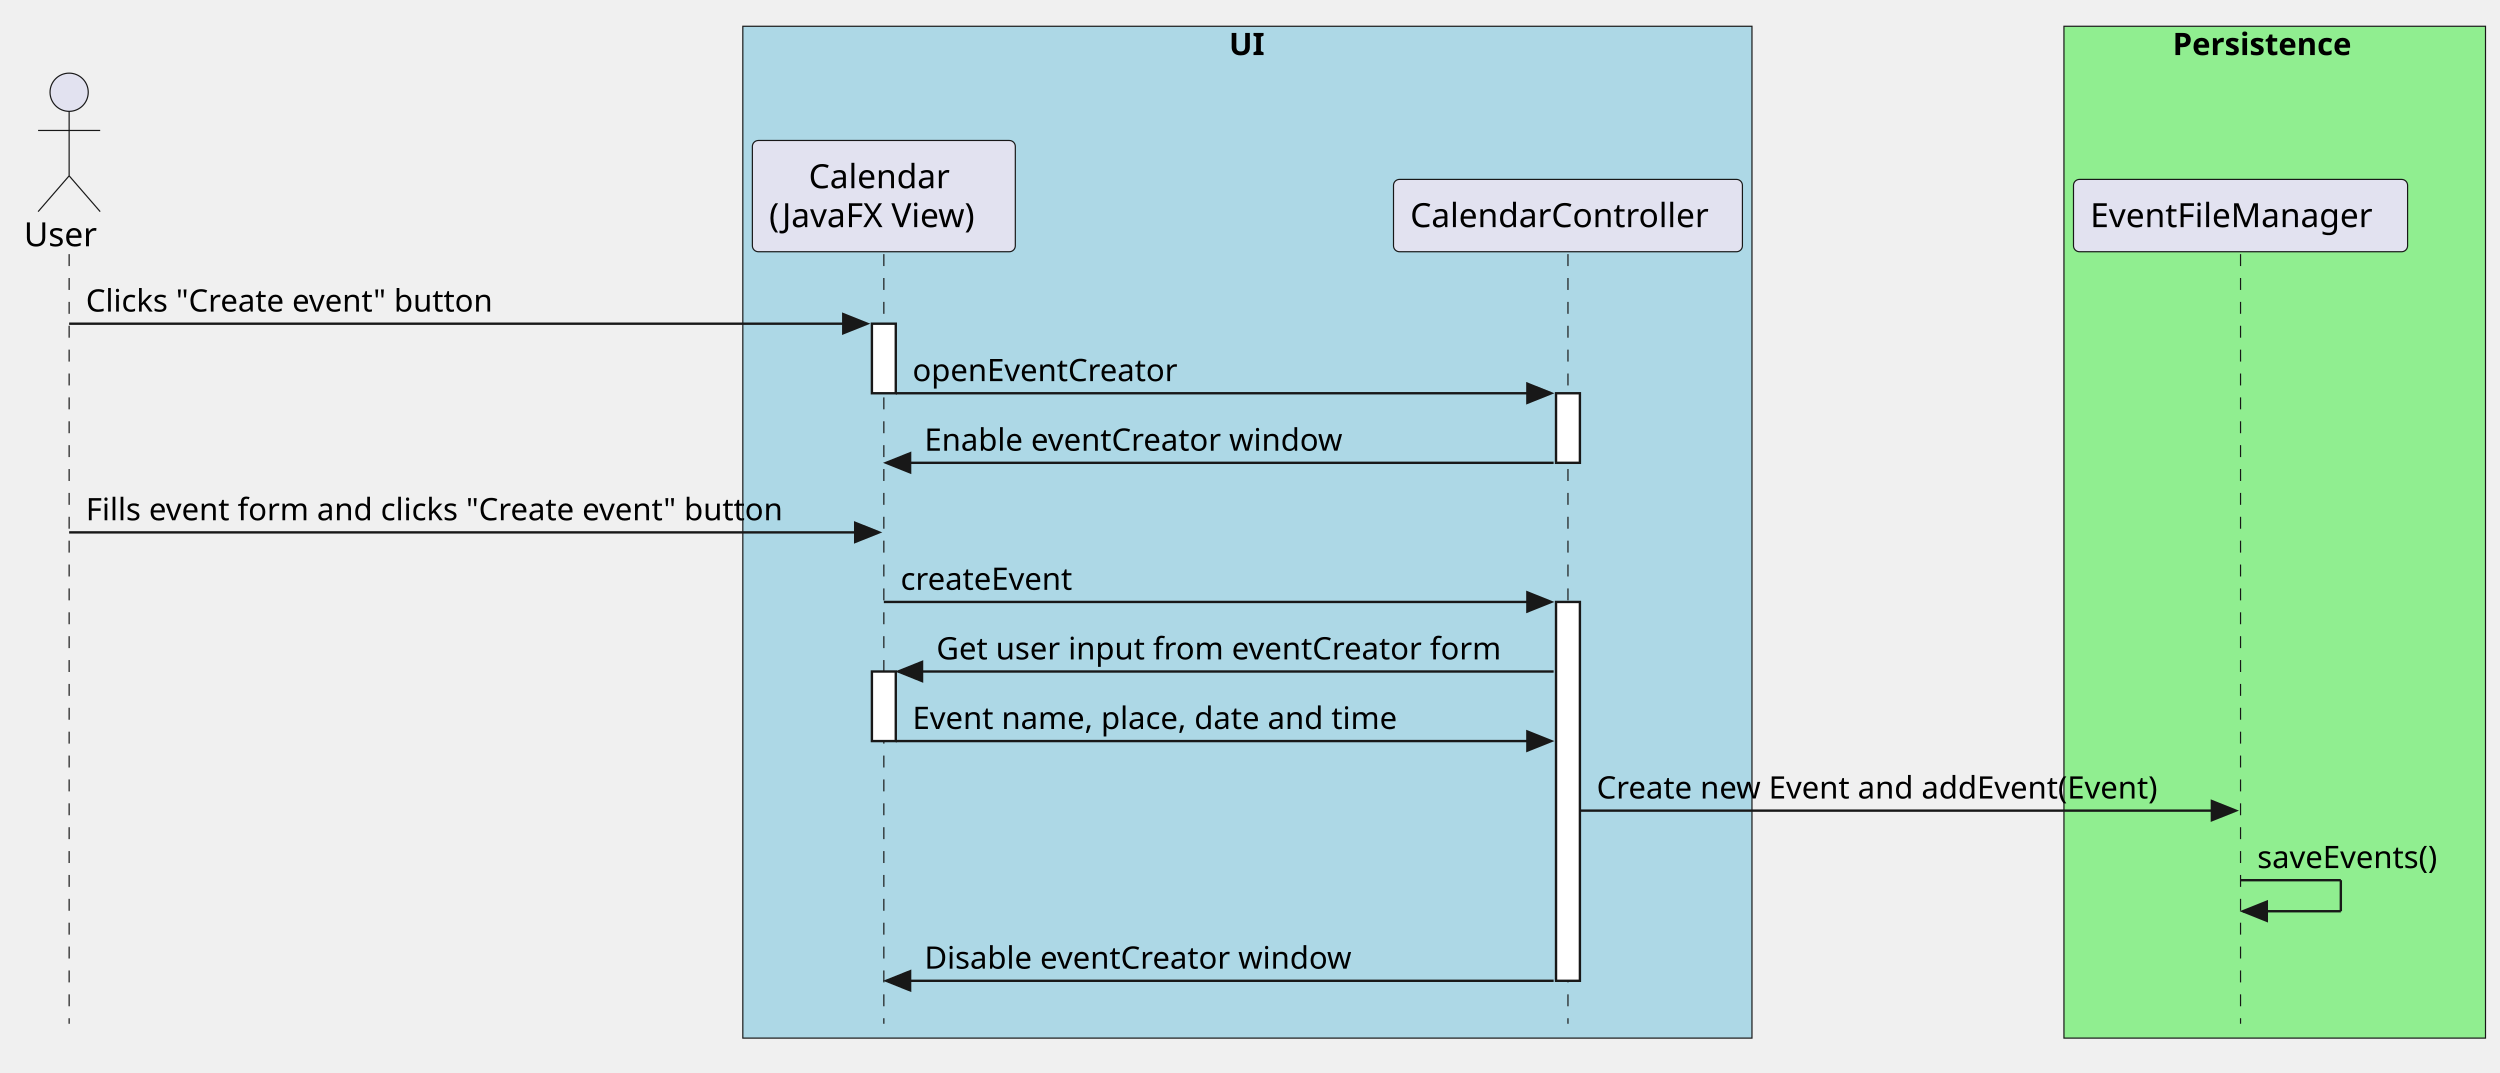
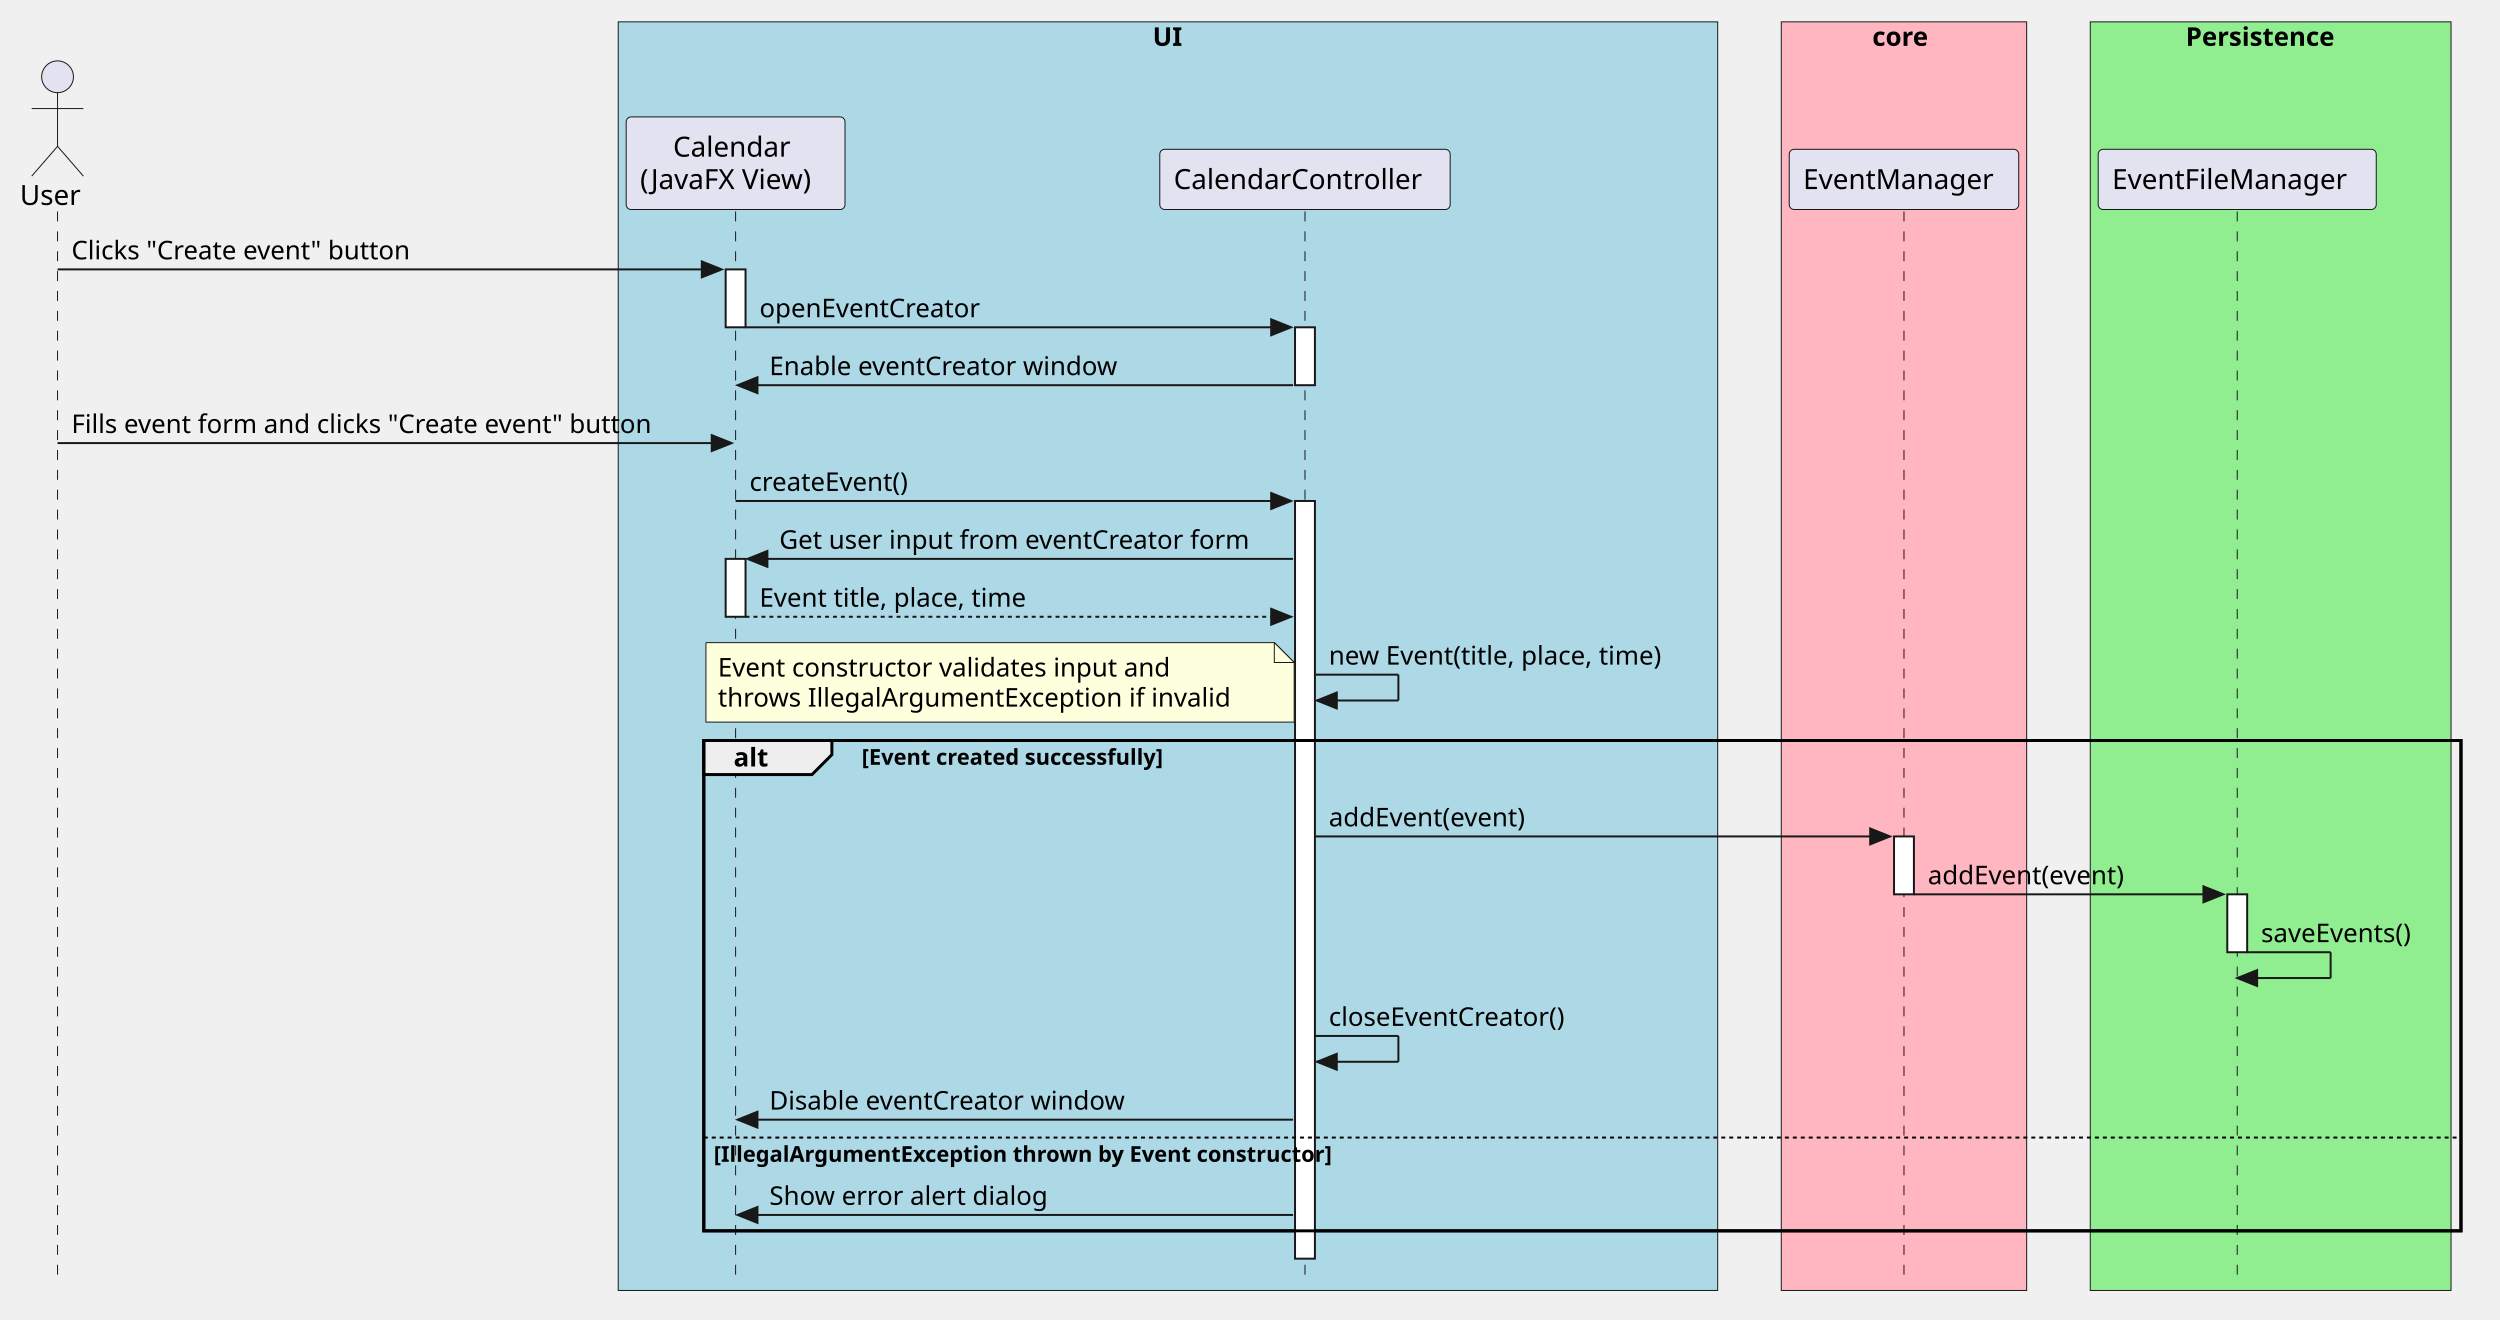
- <svg xmlns="http://www.w3.org/2000/svg" version="1.1" data-diagram-type="SEQUENCE" style="width:1047px;height:449px;background:#FFFFFF;" width="1047px" height="449px" viewBox="0 0 1047 449" zoomAndPan="magnify" preserveAspectRatio="none" contentStyleType="text/css">
+ <svg xmlns="http://www.w3.org/2000/svg" version="1.1" data-diagram-type="SEQUENCE" style="width:1258px;height:664px;background:#FFFFFF;" width="1258px" height="664px" viewBox="0 0 1258 664" zoomAndPan="magnify" preserveAspectRatio="none" contentStyleType="text/css">
  <defs />
  <g font-family="sans-serif" lengthAdjust="spacing">
-     <rect x="311.094" y="11" width="422.632" height="423.758" fill="#ADD8E6" style="stroke:#181818;stroke-width:0.5;" />
-     <text x="514.713" y="23.067" fill="#000" font-size="13" textLength="15.393" font-weight="700">UI</text>
-     <rect x="864.381" y="11" width="176.548" height="423.758" fill="#90EE90" style="stroke:#181818;stroke-width:0.5;" />
-     <text x="909.907" y="23.067" fill="#000" font-size="13" textLength="85.497" font-weight="700">Persistence</text>
+     <rect x="311.094" y="11" width="553.249" height="638.359" fill="#ADD8E6" style="stroke:#181818;stroke-width:0.5;" />
+     <text x="580.021" y="23.067" fill="#000" font-size="13" textLength="15.393" font-weight="700">UI</text>
+     <rect x="896.342" y="11" width="123.473" height="638.359" fill="#FFB6C1" style="stroke:#181818;stroke-width:0.5;" />
+     <text x="942.146" y="23.067" fill="#000" font-size="13" textLength="31.865" font-weight="700">core</text>
+     <rect x="1051.815" y="11" width="181.548" height="638.359" fill="#90EE90" style="stroke:#181818;stroke-width:0.5;" />
+     <text x="1099.841" y="23.067" fill="#000" font-size="13" textLength="85.497" font-weight="700">Persistence</text>
+     <rect x="354.154" y="372.625" width="884.209" height="246.734" fill="none" style="stroke:#000;stroke-width:1.5;" />
    <g>
-       <rect x="25.455" y="106.43" width="8" height="322.328" fill="#000" fill-opacity="0" />
-       <line x1="28.955" y1="106.43" x2="28.955" y2="428.758" style="stroke:#181818;stroke-width:0.5;stroke-dasharray:5,5;" />
+       <rect x="25.455" y="106.43" width="8" height="536.93" fill="#000" fill-opacity="0" />
+       <line x1="28.955" y1="106.43" x2="28.955" y2="643.359" style="stroke:#181818;stroke-width:0.5;stroke-dasharray:5,5;" />
    </g>
    <g>
-       <rect x="366.654" y="106.43" width="8" height="322.328" fill="#000" fill-opacity="0" />
-       <line x1="370.154" y1="106.43" x2="370.154" y2="428.758" style="stroke:#181818;stroke-width:0.5;stroke-dasharray:5,5;" />
+       <rect x="366.654" y="106.43" width="8" height="536.93" fill="#000" fill-opacity="0" />
+       <line x1="370.154" y1="106.43" x2="370.154" y2="643.359" style="stroke:#181818;stroke-width:0.5;stroke-dasharray:5,5;" />
    </g>
    <g>
      <rect x="365.154" y="135.563" width="10" height="29.133" fill="#FFF" style="stroke:#181818;stroke-width:1;" />
    </g>
    <g>
      <rect x="365.154" y="281.227" width="10" height="29.133" fill="#FFF" style="stroke:#181818;stroke-width:1;" />
    </g>
    <g>
-       <rect x="653.164" y="106.43" width="8" height="322.328" fill="#000" fill-opacity="0" />
-       <line x1="656.664" y1="106.43" x2="656.664" y2="428.758" style="stroke:#181818;stroke-width:0.5;stroke-dasharray:5,5;" />
+       <rect x="653.164" y="106.43" width="8" height="536.93" fill="#000" fill-opacity="0" />
+       <line x1="656.664" y1="106.43" x2="656.664" y2="643.359" style="stroke:#181818;stroke-width:0.5;stroke-dasharray:5,5;" />
    </g>
    <g>
      <rect x="651.664" y="164.695" width="10" height="29.133" fill="#FFF" style="stroke:#181818;stroke-width:1;" />
    </g>
    <g>
-       <rect x="651.664" y="252.094" width="10" height="158.664" fill="#FFF" style="stroke:#181818;stroke-width:1;" />
+       <rect x="651.664" y="252.094" width="10" height="381.266" fill="#FFF" style="stroke:#181818;stroke-width:1;" />
    </g>
    <g>
-       <rect x="934.84" y="106.43" width="8" height="322.328" fill="#000" fill-opacity="0" />
-       <line x1="938.34" y1="106.43" x2="938.34" y2="428.758" style="stroke:#181818;stroke-width:0.5;stroke-dasharray:5,5;" />
+       <rect x="954.579" y="106.43" width="8" height="536.93" fill="#000" fill-opacity="0" />
+       <line x1="958.079" y1="106.43" x2="958.079" y2="643.359" style="stroke:#181818;stroke-width:0.5;stroke-dasharray:5,5;" />
+     </g>
+     <g>
+       <rect x="953.079" y="420.891" width="10" height="29.133" fill="#FFF" style="stroke:#181818;stroke-width:1;" />
+     </g>
+     <g>
+       <rect x="1122.274" y="106.43" width="8" height="536.93" fill="#000" fill-opacity="0" />
+       <line x1="1125.774" y1="106.43" x2="1125.774" y2="643.359" style="stroke:#181818;stroke-width:0.5;stroke-dasharray:5,5;" />
+     </g>
+     <g>
+       <rect x="1120.774" y="450.023" width="10" height="29.133" fill="#FFF" style="stroke:#181818;stroke-width:1;" />
    </g>
    <text x="10" y="103.128" fill="#000" font-size="14" textLength="31.91">User</text>
    <ellipse cx="28.955" cy="38.633" rx="8" ry="8" fill="#E2E2F0" style="stroke:#181818;stroke-width:0.5;" />
    <path d="M28.955,46.633 L28.955,73.633 M15.955,54.633 L41.955,54.633 M28.955,73.633 L15.955,88.633 M28.955,73.633 L41.955,88.633" style="stroke:#181818;stroke-width:0.5;" fill="none" />
    <rect x="315.094" y="58.836" width="110.12" height="46.594" fill="#E2E2F0" style="stroke:#181818;stroke-width:0.5;" rx="2.5" ry="2.5" />
    <text x="338.678" y="78.831" fill="#000" font-size="14" textLength="62.952">Calendar</text>
    <text x="322.094" y="95.128" fill="#000" font-size="14" textLength="96.12">(JavaFX View)</text>
    <rect x="583.601" y="75.133" width="146.125" height="30.297" fill="#E2E2F0" style="stroke:#181818;stroke-width:0.5;" rx="2.5" ry="2.5" />
    <text x="590.601" y="95.128" fill="#000" font-size="14" textLength="132.125">CalendarController</text>
-     <rect x="868.381" y="75.133" width="139.918" height="30.297" fill="#E2E2F0" style="stroke:#181818;stroke-width:0.5;" rx="2.5" ry="2.5" />
-     <text x="875.381" y="95.128" fill="#000" font-size="14" textLength="125.918">EventFileManager</text>
+     <rect x="900.342" y="75.133" width="115.473" height="30.297" fill="#E2E2F0" style="stroke:#181818;stroke-width:0.5;" rx="2.5" ry="2.5" />
+     <text x="907.342" y="95.128" fill="#000" font-size="14" textLength="101.473">EventManager</text>
+     <rect x="1055.815" y="75.133" width="139.918" height="30.297" fill="#E2E2F0" style="stroke:#181818;stroke-width:0.5;" rx="2.5" ry="2.5" />
+     <text x="1062.815" y="95.128" fill="#000" font-size="14" textLength="125.918">EventFileManager</text>
    <polygon points="353.154,131.563,363.154,135.563,353.154,139.563" fill="#181818" style="stroke:#181818;stroke-width:1;stroke-linejoin:miter;stroke-miterlimit:10;" />
    <line x1="28.955" y1="135.563" x2="359.154" y2="135.563" style="stroke:#181818;stroke-width:1;" />
    <text x="35.955" y="130.497" fill="#000" font-size="13" textLength="185.491">Clicks "Create event" button</text>
    <polygon points="639.664,160.695,649.664,164.695,639.664,168.695" fill="#181818" style="stroke:#181818;stroke-width:1;stroke-linejoin:miter;stroke-miterlimit:10;" />
    <line x1="375.154" y1="164.695" x2="645.664" y2="164.695" style="stroke:#181818;stroke-width:1;" />
    <text x="382.154" y="159.629" fill="#000" font-size="13" textLength="118.466">openEventCreator</text>
    <polygon points="381.154,189.828,371.154,193.828,381.154,197.828" fill="#181818" style="stroke:#181818;stroke-width:1;stroke-linejoin:miter;stroke-miterlimit:10;" />
    <line x1="375.154" y1="193.828" x2="650.664" y2="193.828" style="stroke:#181818;stroke-width:1;" />
    <text x="387.154" y="188.762" fill="#000" font-size="13" textLength="187.675">Enable eventCreator window</text>
    <polygon points="358.154,218.961,368.154,222.961,358.154,226.961" fill="#181818" style="stroke:#181818;stroke-width:1;stroke-linejoin:miter;stroke-miterlimit:10;" />
    <line x1="28.955" y1="222.961" x2="364.154" y2="222.961" style="stroke:#181818;stroke-width:1;" />
    <text x="35.955" y="217.895" fill="#000" font-size="13" textLength="317.199">Fills event form and clicks "Create event" button</text>
    <polygon points="639.664,248.094,649.664,252.094,639.664,256.094" fill="#181818" style="stroke:#181818;stroke-width:1;stroke-linejoin:miter;stroke-miterlimit:10;" />
    <line x1="370.154" y1="252.094" x2="645.664" y2="252.094" style="stroke:#181818;stroke-width:1;" />
-     <text x="377.154" y="247.028" fill="#000" font-size="13" textLength="78.793">createEvent</text>
+     <text x="377.154" y="247.028" fill="#000" font-size="13" textLength="88.937">createEvent()</text>
    <polygon points="386.154,277.227,376.154,281.227,386.154,285.227" fill="#181818" style="stroke:#181818;stroke-width:1;stroke-linejoin:miter;stroke-miterlimit:10;" />
    <line x1="380.154" y1="281.227" x2="650.664" y2="281.227" style="stroke:#181818;stroke-width:1;" />
    <text x="392.154" y="276.161" fill="#000" font-size="13" textLength="252.51">Get user input from eventCreator form</text>
    <polygon points="639.664,306.359,649.664,310.359,639.664,314.359" fill="#181818" style="stroke:#181818;stroke-width:1;stroke-linejoin:miter;stroke-miterlimit:10;" />
-     <line x1="375.154" y1="310.359" x2="645.664" y2="310.359" style="stroke:#181818;stroke-width:1;" />
-     <text x="382.154" y="305.293" fill="#000" font-size="13" textLength="221.152">Event name, place, date and time</text>
-     <polygon points="926.34,335.492,936.34,339.492,926.34,343.492" fill="#181818" style="stroke:#181818;stroke-width:1;stroke-linejoin:miter;stroke-miterlimit:10;" />
-     <line x1="661.664" y1="339.492" x2="932.34" y2="339.492" style="stroke:#181818;stroke-width:1;" />
-     <text x="668.664" y="334.426" fill="#000" font-size="13" textLength="257.677">Create new Event and addEvent(Event)</text>
-     <line x1="938.34" y1="368.625" x2="980.34" y2="368.625" style="stroke:#181818;stroke-width:1;" />
-     <line x1="980.34" y1="368.625" x2="980.34" y2="381.625" style="stroke:#181818;stroke-width:1;" />
-     <line x1="939.34" y1="381.625" x2="980.34" y2="381.625" style="stroke:#181818;stroke-width:1;" />
-     <polygon points="949.34,377.625,939.34,381.625,949.34,385.625" fill="#181818" style="stroke:#181818;stroke-width:1;stroke-linejoin:miter;stroke-miterlimit:10;" />
-     <text x="945.34" y="363.559" fill="#000" font-size="13" textLength="84.589">saveEvents()</text>
-     <polygon points="381.154,406.758,371.154,410.758,381.154,414.758" fill="#181818" style="stroke:#181818;stroke-width:1;stroke-linejoin:miter;stroke-miterlimit:10;" />
-     <line x1="375.154" y1="410.758" x2="650.664" y2="410.758" style="stroke:#181818;stroke-width:1;" />
-     <text x="387.154" y="405.692" fill="#000" font-size="13" textLength="191.617">Disable eventCreator window</text>
+     <line x1="375.154" y1="310.359" x2="645.664" y2="310.359" style="stroke:#181818;stroke-width:1;stroke-dasharray:2,2;" />
+     <text x="382.154" y="305.293" fill="#000" font-size="13" textLength="147.666">Event title, place, time</text>
+     <line x1="661.664" y1="339.492" x2="703.664" y2="339.492" style="stroke:#181818;stroke-width:1;" />
+     <line x1="703.664" y1="339.492" x2="703.664" y2="352.492" style="stroke:#181818;stroke-width:1;" />
+     <line x1="662.664" y1="352.492" x2="703.664" y2="352.492" style="stroke:#181818;stroke-width:1;" />
+     <polygon points="672.664,348.492,662.664,352.492,672.664,356.492" fill="#181818" style="stroke:#181818;stroke-width:1;stroke-linejoin:miter;stroke-miterlimit:10;" />
+     <text x="668.664" y="334.426" fill="#000" font-size="13" textLength="184.679">new Event(title, place, time)</text>
+     <path d="M355.232,323.359 L355.232,363.359 L651.232,363.359 L651.232,333.359 L641.232,323.359 L355.232,323.359" style="stroke:#181818;stroke-width:0.5;" fill="#FEFFDD" />
+     <path d="M641.232,323.359 L641.232,333.359 L651.232,333.359 L641.232,323.359" style="stroke:#181818;stroke-width:0.5;" fill="#FEFFDD" />
+     <text x="361.232" y="340.426" fill="#000" font-size="13" textLength="244.975">Event constructor validates input and</text>
+     <text x="361.232" y="355.559" fill="#000" font-size="13" textLength="275.431">throws IllegalArgumentException if invalid</text>
+     <path d="M354.154,372.625 L418.597,372.625 L418.597,379.758 L408.597,389.758 L354.154,389.758 L354.154,372.625" style="stroke:#000;stroke-width:1.5;" fill="#EEE" />
+     <rect x="354.154" y="372.625" width="884.209" height="246.734" fill="none" style="stroke:#000;stroke-width:1.5;" />
+     <text x="369.154" y="385.692" fill="#000" font-size="13" textLength="19.443" font-weight="700">alt</text>
+     <text x="433.597" y="384.835" fill="#000" font-size="11" textLength="175.672" font-weight="700">[Event created successfully]</text>
+     <polygon points="941.079,416.891,951.079,420.891,941.079,424.891" fill="#181818" style="stroke:#181818;stroke-width:1;stroke-linejoin:miter;stroke-miterlimit:10;" />
+     <line x1="661.664" y1="420.891" x2="947.079" y2="420.891" style="stroke:#181818;stroke-width:1;" />
+     <text x="668.664" y="415.825" fill="#000" font-size="13" textLength="108.881">addEvent(event)</text>
+     <polygon points="1108.774,446.023,1118.774,450.023,1108.774,454.023" fill="#181818" style="stroke:#181818;stroke-width:1;stroke-linejoin:miter;stroke-miterlimit:10;" />
+     <line x1="963.079" y1="450.023" x2="1114.774" y2="450.023" style="stroke:#181818;stroke-width:1;" />
+     <text x="970.079" y="444.958" fill="#000" font-size="13" textLength="108.881">addEvent(event)</text>
+     <line x1="1130.774" y1="479.156" x2="1172.774" y2="479.156" style="stroke:#181818;stroke-width:1;" />
+     <line x1="1172.774" y1="479.156" x2="1172.774" y2="492.156" style="stroke:#181818;stroke-width:1;" />
+     <line x1="1125.774" y1="492.156" x2="1172.774" y2="492.156" style="stroke:#181818;stroke-width:1;" />
+     <polygon points="1135.774,488.156,1125.774,492.156,1135.774,496.156" fill="#181818" style="stroke:#181818;stroke-width:1;stroke-linejoin:miter;stroke-miterlimit:10;" />
+     <text x="1137.774" y="474.09" fill="#000" font-size="13" textLength="84.589">saveEvents()</text>
+     <line x1="661.664" y1="521.289" x2="703.664" y2="521.289" style="stroke:#181818;stroke-width:1;" />
+     <line x1="703.664" y1="521.289" x2="703.664" y2="534.289" style="stroke:#181818;stroke-width:1;" />
+     <line x1="662.664" y1="534.289" x2="703.664" y2="534.289" style="stroke:#181818;stroke-width:1;" />
+     <polygon points="672.664,530.289,662.664,534.289,672.664,538.289" fill="#181818" style="stroke:#181818;stroke-width:1;stroke-linejoin:miter;stroke-miterlimit:10;" />
+     <text x="668.664" y="516.223" fill="#000" font-size="13" textLength="129.651">closeEventCreator()</text>
+     <polygon points="381.154,559.422,371.154,563.422,381.154,567.422" fill="#181818" style="stroke:#181818;stroke-width:1;stroke-linejoin:miter;stroke-miterlimit:10;" />
+     <line x1="375.154" y1="563.422" x2="650.664" y2="563.422" style="stroke:#181818;stroke-width:1;" />
+     <text x="387.154" y="558.356" fill="#000" font-size="13" textLength="191.617">Disable eventCreator window</text>
+     <line x1="354.154" y1="572.422" x2="1238.363" y2="572.422" style="stroke:#000;stroke-width:1;stroke-dasharray:2,2;" />
+     <text x="359.154" y="584.632" fill="#000" font-size="11" textLength="352.145" font-weight="700">[IllegalArgumentException thrown by Event constructor]</text>
+     <polygon points="381.154,607.359,371.154,611.359,381.154,615.359" fill="#181818" style="stroke:#181818;stroke-width:1;stroke-linejoin:miter;stroke-miterlimit:10;" />
+     <line x1="375.154" y1="611.359" x2="650.664" y2="611.359" style="stroke:#181818;stroke-width:1;" />
+     <text x="387.154" y="606.293" fill="#000" font-size="13" textLength="149.125">Show error alert dialog</text>
  </g>
</svg>
